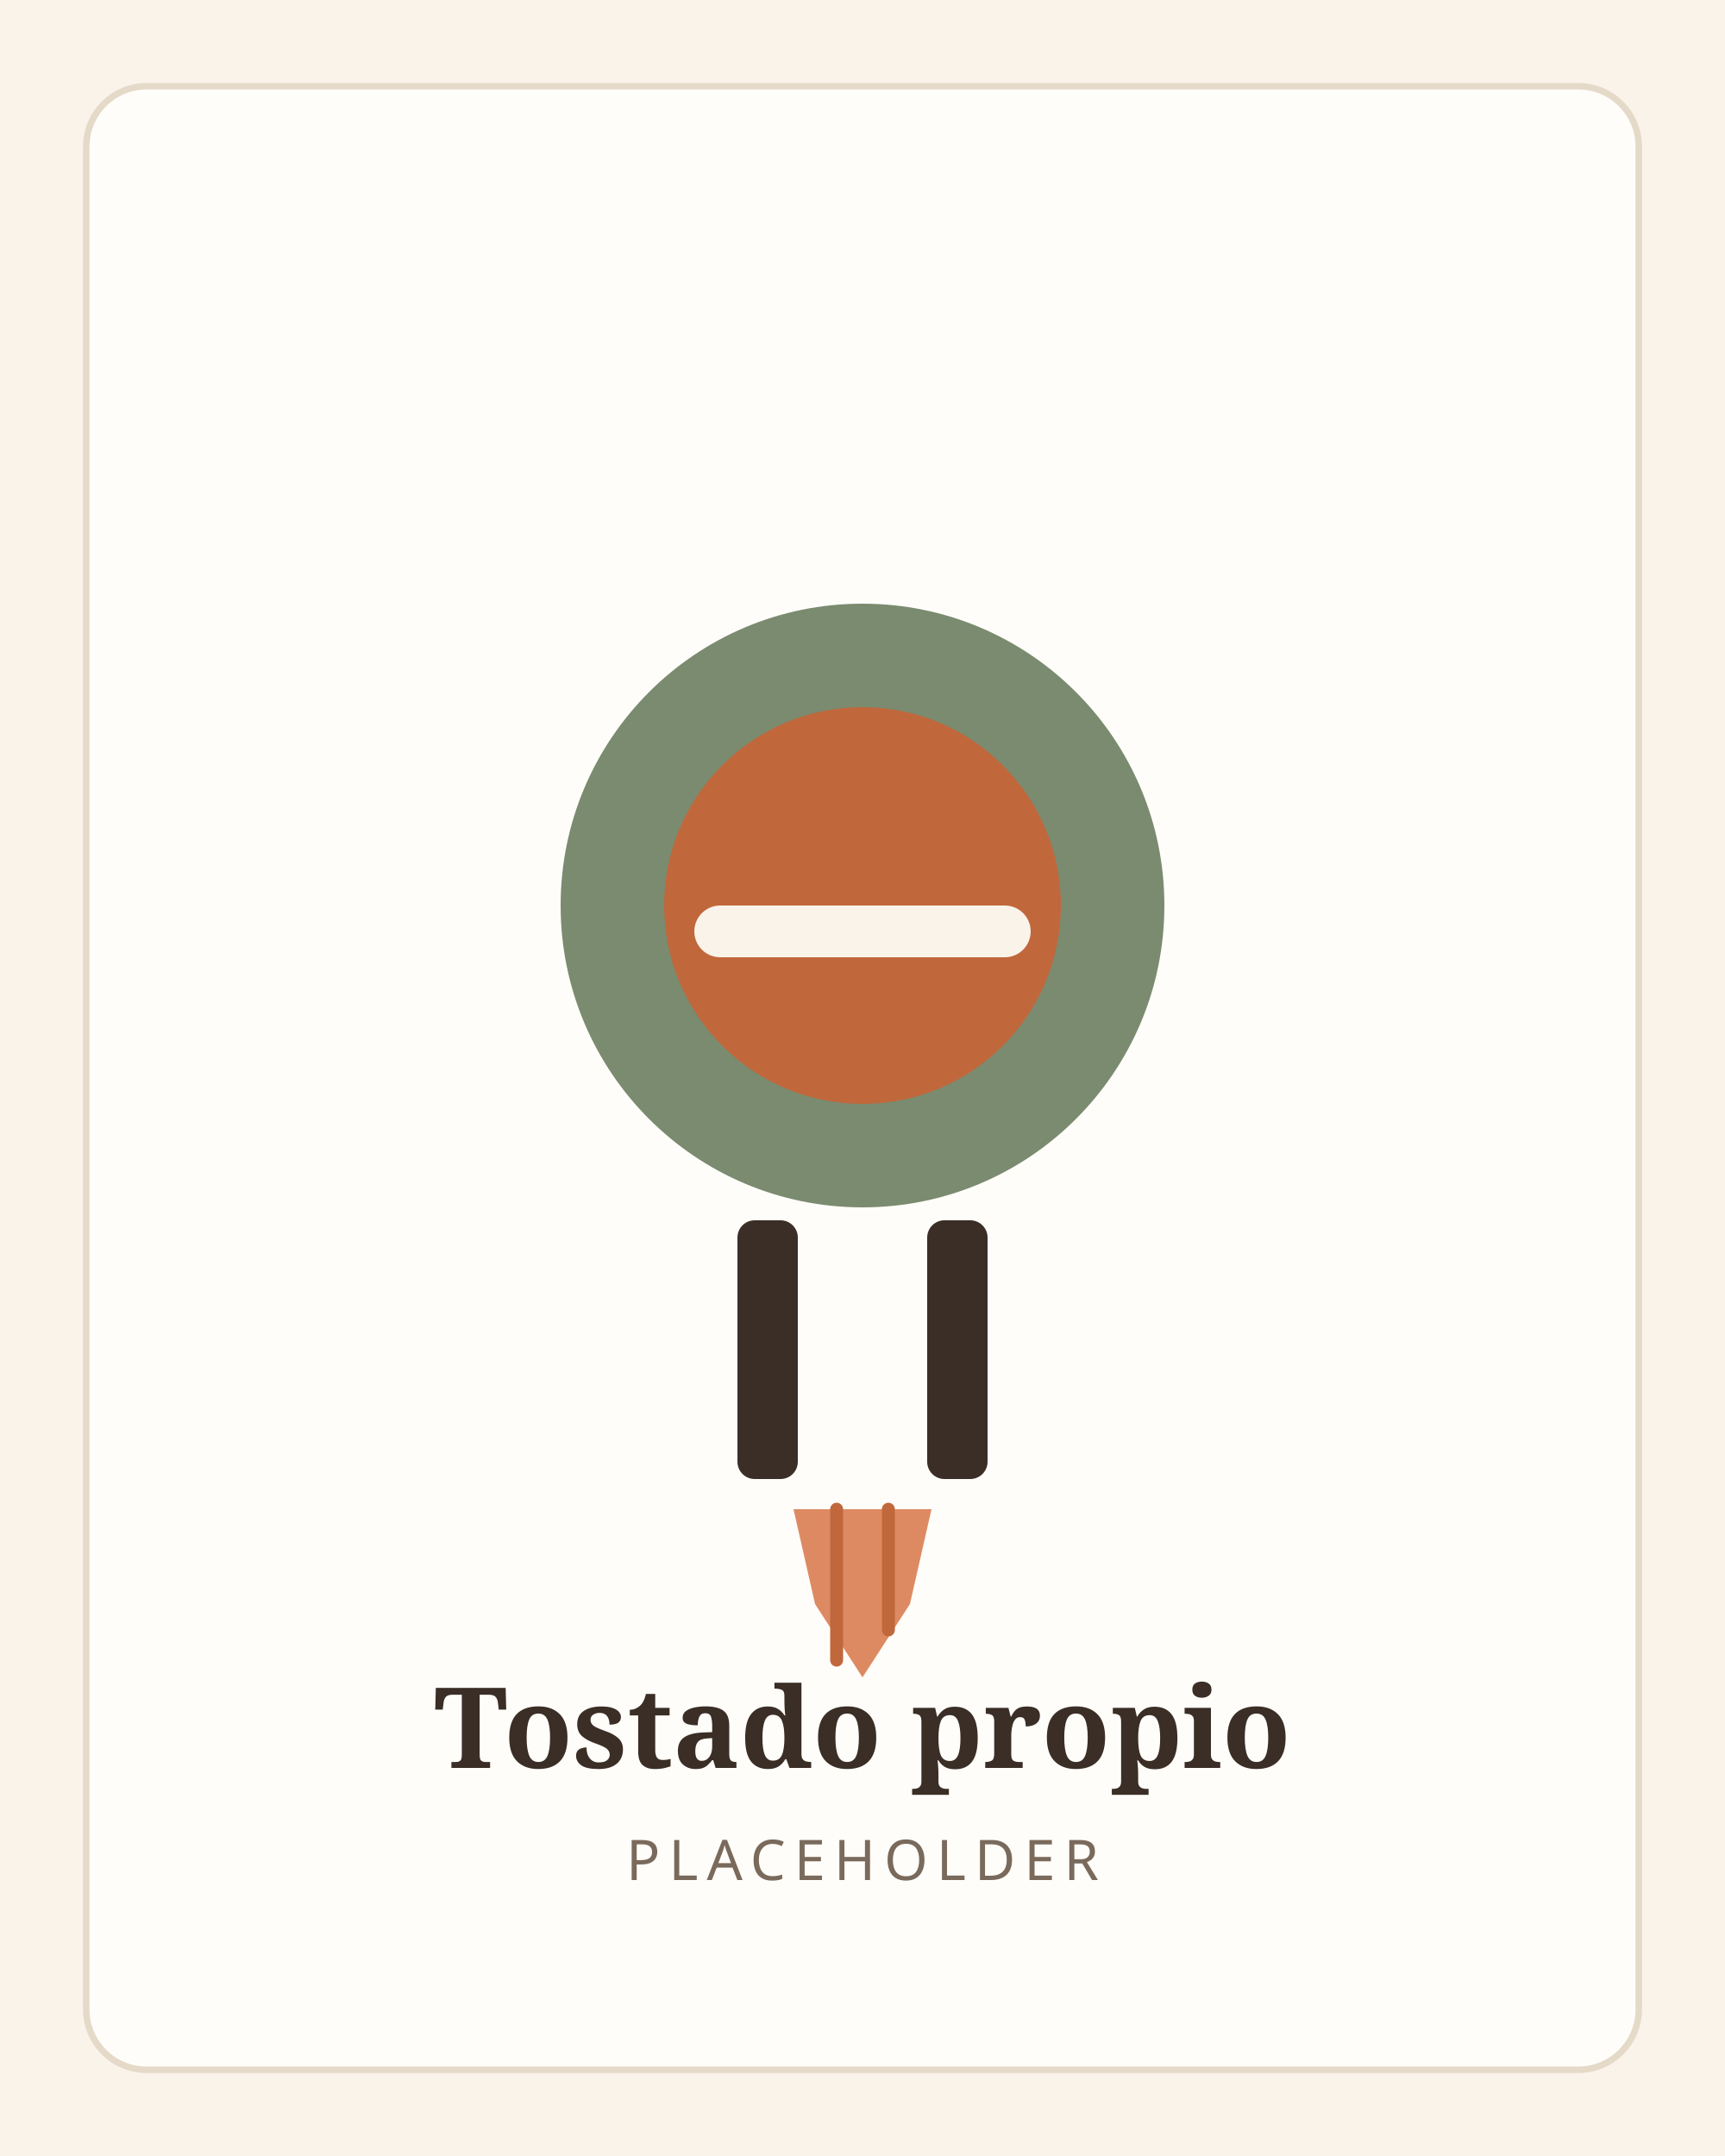
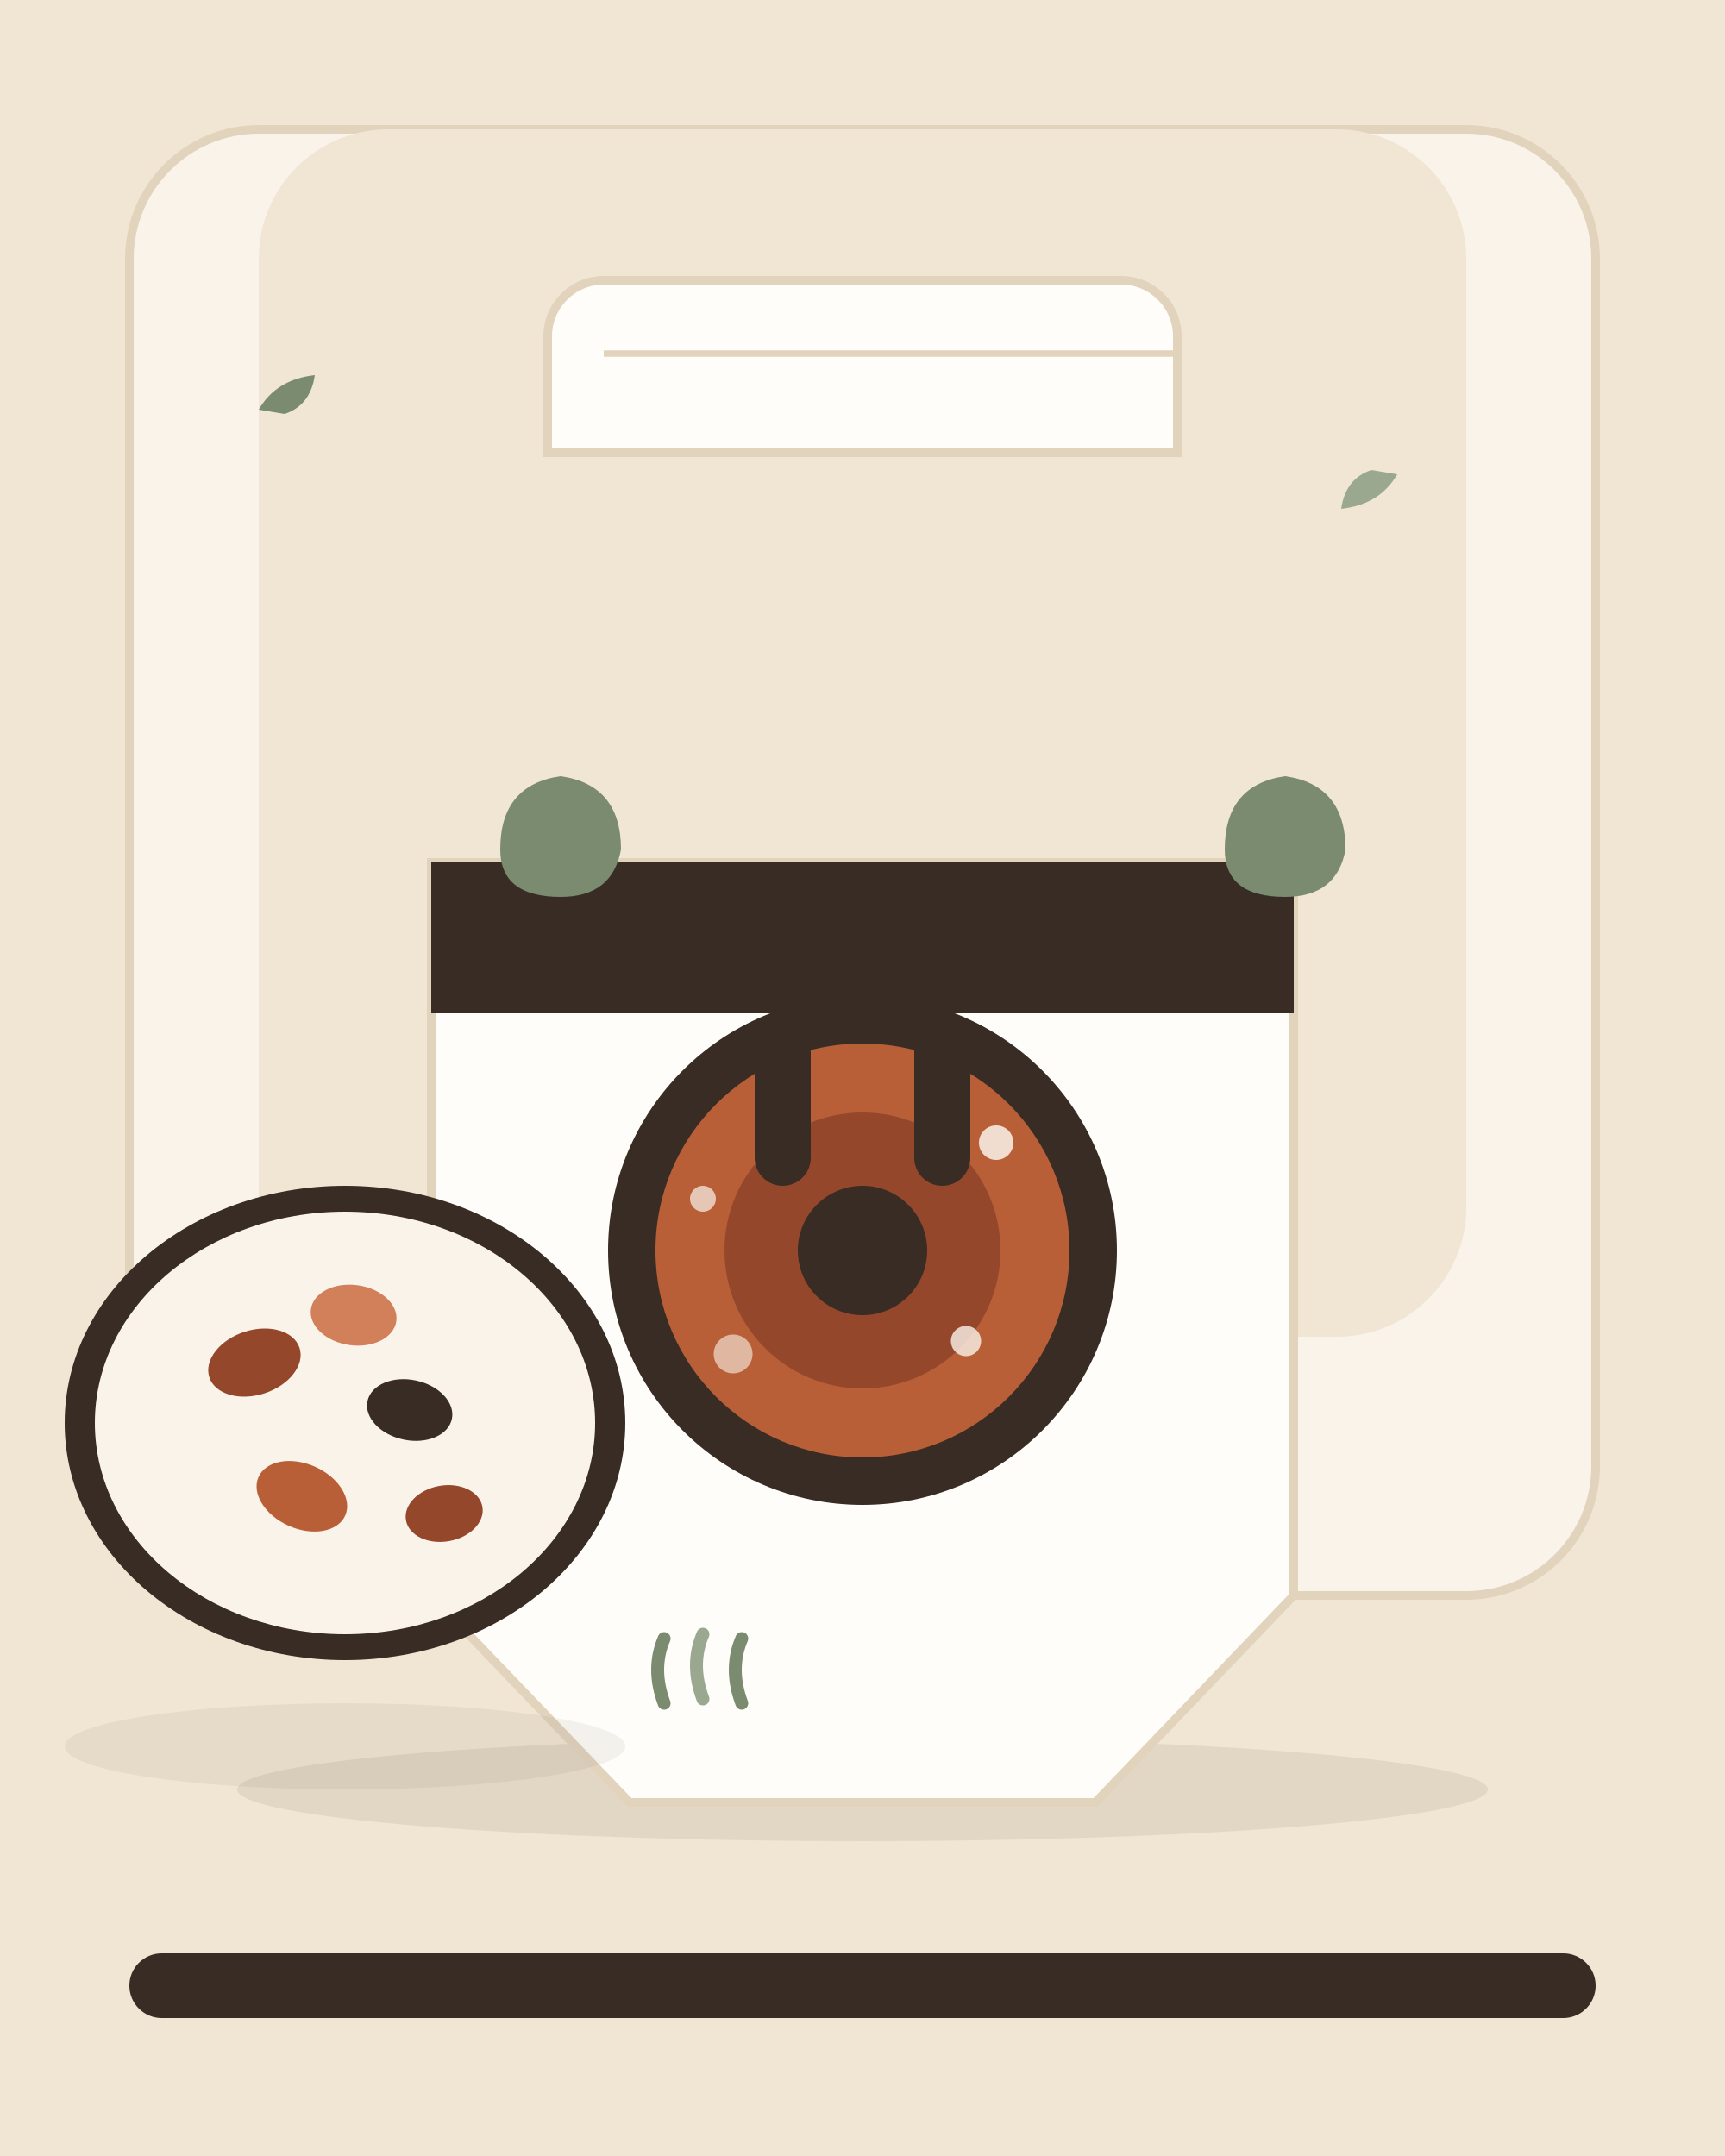
- <svg xmlns="http://www.w3.org/2000/svg" viewBox="0 0 800 1000" role="img" aria-label="Placeholder tostado">
-   <rect width="800" height="1000" fill="#faf3ea" />
-   <rect x="40" y="40" width="720" height="920" rx="28" fill="#fffdf9" stroke="#e5d9c8" stroke-width="3" />
-   <circle cx="400" cy="420" r="140" fill="#7a8b6f" />
-   <circle cx="400" cy="420" r="92" fill="#c1673c" />
-   <rect x="322" y="420" width="156" height="24" rx="12" fill="#faf3ea" />
-   <rect x="342" y="566" width="28" height="120" rx="8" fill="#3a2e26" />
-   <rect x="430" y="566" width="28" height="120" rx="8" fill="#3a2e26" />
-   <path d="M368 700 h64 l-10 44 -22 34 -22 -34 z" fill="#dd8a63" />
-   <path d="M388 700 v70 M412 700 v56" stroke="#c1673c" stroke-width="6" stroke-linecap="round" />
-   <text x="400" y="820" text-anchor="middle" font-family="Georgia, serif" font-size="52" font-weight="700" fill="#3a2e26">Tostado propio</text>
-   <text x="400" y="872" text-anchor="middle" font-family="sans-serif" font-size="26" letter-spacing="4" fill="#7a6a5c">PLACEHOLDER</text>
+ <svg xmlns="http://www.w3.org/2000/svg" viewBox="0 0 800 1000" role="img" aria-label="Tostado interno de granos en Manaba">
+   <rect width="800" height="1000" fill="#f1e6d3" />
+   <path d="M120 60 h560 a60 60 0 0 1 60 60 v560 a60 60 0 0 1 -60 60 h-560 a60 60 0 0 1 -60 -60 v-560 a60 60 0 0 1 60 -60 Z" fill="#faf3ea" stroke="#e2d3bd" stroke-width="4" />
+   <rect x="120" y="60" width="560" height="560" rx="60" fill="#f1e6d3" />
+   <path d="M280 130 h240 a26 26 0 0 1 26 26 v54 h-292 v-54 a26 26 0 0 1 26 -26 Z" fill="#fffdf9" stroke="#e2d3bd" stroke-width="4" />
+   <line x1="280" y1="164" x2="546" y2="164" stroke="#e2d3bd" stroke-width="3" />
+   <g transform="translate(120 190)">
+     <path d="M0 0 q8 -14 26 -16 q-2 14 -14 18 Z" fill="#7a8b6f" />
+   </g>
+   <g transform="translate(648 220) rotate(180)">
+     <path d="M0 0 q8 -14 26 -16 q-2 14 -14 18 Z" fill="#9aa88f" />
+   </g>
+   <g transform="translate(400 360)">
+     <ellipse cx="0" cy="470" rx="290" ry="24" fill="#382c24" opacity="0.08" />
+     <path d="M-200 40 h400 v340 l-92 96 h-216 l-92 -96 Z" fill="#fffdf9" stroke="#e2d3bd" stroke-width="4" />
+     <path d="M-200 40 h400 v70 h-400 Z" fill="#382c24" />
+     <circle cx="0" cy="220" r="118" fill="#382c24" />
+     <circle cx="0" cy="220" r="96" fill="#b95f38" />
+     <circle cx="0" cy="220" r="64" fill="#94472a" />
+     <circle cx="0" cy="220" r="30" fill="#382c24" />
+     <g fill="#faf3ea">
+       <circle cx="62" cy="170" r="8" opacity="0.85" />
+       <circle cx="-74" cy="196" r="6" opacity="0.7" />
+       <circle cx="48" cy="262" r="7" opacity="0.8" />
+       <circle cx="-60" cy="268" r="9" opacity="0.6" />
+     </g>
+     <path d="M-168 34 q0 -30 28 -34 q28 4 28 34 q-4 22 -28 22 q-28 0 -28 -22 Z" fill="#7a8b6f" />
+     <path d="M168 34 q0 -30 28 -34 q28 4 28 34 q-4 22 -28 22 q-28 0 -28 -22 Z" fill="#7a8b6f" />
+     <rect x="24" y="110" width="26" height="80" rx="13" fill="#382c24" />
+     <rect x="-50" y="110" width="26" height="80" rx="13" fill="#382c24" />
+     <path d="M-92 430 q-6 -16 0 -30" stroke="#7a8b6f" stroke-width="6" fill="none" stroke-linecap="round" />
+     <path d="M-74 428 q-6 -16 0 -30" stroke="#9aa88f" stroke-width="6" fill="none" stroke-linecap="round" />
+     <path d="M-56 430 q-6 -16 0 -30" stroke="#7a8b6f" stroke-width="6" fill="none" stroke-linecap="round" />
+     <g transform="translate(-240 300)">
+       <ellipse cx="0" cy="150" rx="130" ry="20" fill="#382c24" opacity="0.06" />
+       <ellipse cx="0" cy="0" rx="130" ry="110" fill="#382c24" />
+       <ellipse cx="0" cy="0" rx="116" ry="98" fill="#faf3ea" />
+       <g>
+         <ellipse cx="-42" cy="-28" rx="22" ry="15" transform="rotate(-18 -42 -28)" fill="#94472a" />
+         <ellipse cx="30" cy="-6" rx="20" ry="14" transform="rotate(12 30 -6)" fill="#382c24" />
+         <ellipse cx="-20" cy="34" rx="22" ry="15" transform="rotate(24 -20 34)" fill="#b95f38" />
+         <ellipse cx="46" cy="42" rx="18" ry="13" transform="rotate(-10 46 42)" fill="#94472a" />
+         <ellipse cx="4" cy="-50" rx="20" ry="14" transform="rotate(8 4 -50)" fill="#d1805a" />
+       </g>
+     </g>
+     <g transform="translate(90 700)">
+       <ellipse cx="0" cy="30" rx="120" ry="14" fill="#382c24" opacity="0.08" />
+       <ellipse cx="0" cy="26" rx="112" ry="14" fill="#fffdf9" stroke="#e2d3bd" stroke-width="4" />
+       <path d="M-62 0 L-62 40 A62 26 0 0 0 62 40 L62 0 Z" fill="#fffdf9" stroke="#e2d3bd" stroke-width="4" />
+       <ellipse cx="0" cy="4" rx="54" ry="10" fill="#382c24" />
+       <path d="M-26 36 q-6 -12 0 -24" stroke="#7a8b6f" stroke-width="5" fill="none" stroke-linecap="round" />
+       <path d="M0 38 q-6 -12 0 -24" stroke="#9aa88f" stroke-width="5" fill="none" stroke-linecap="round" />
+       <path d="M26 36 q-6 -12 0 -24" stroke="#7a8b6f" stroke-width="5" fill="none" stroke-linecap="round" />
+     </g>
+   </g>
+   <rect x="60" y="906" width="680" height="30" rx="15" fill="#382c24" />
</svg>
